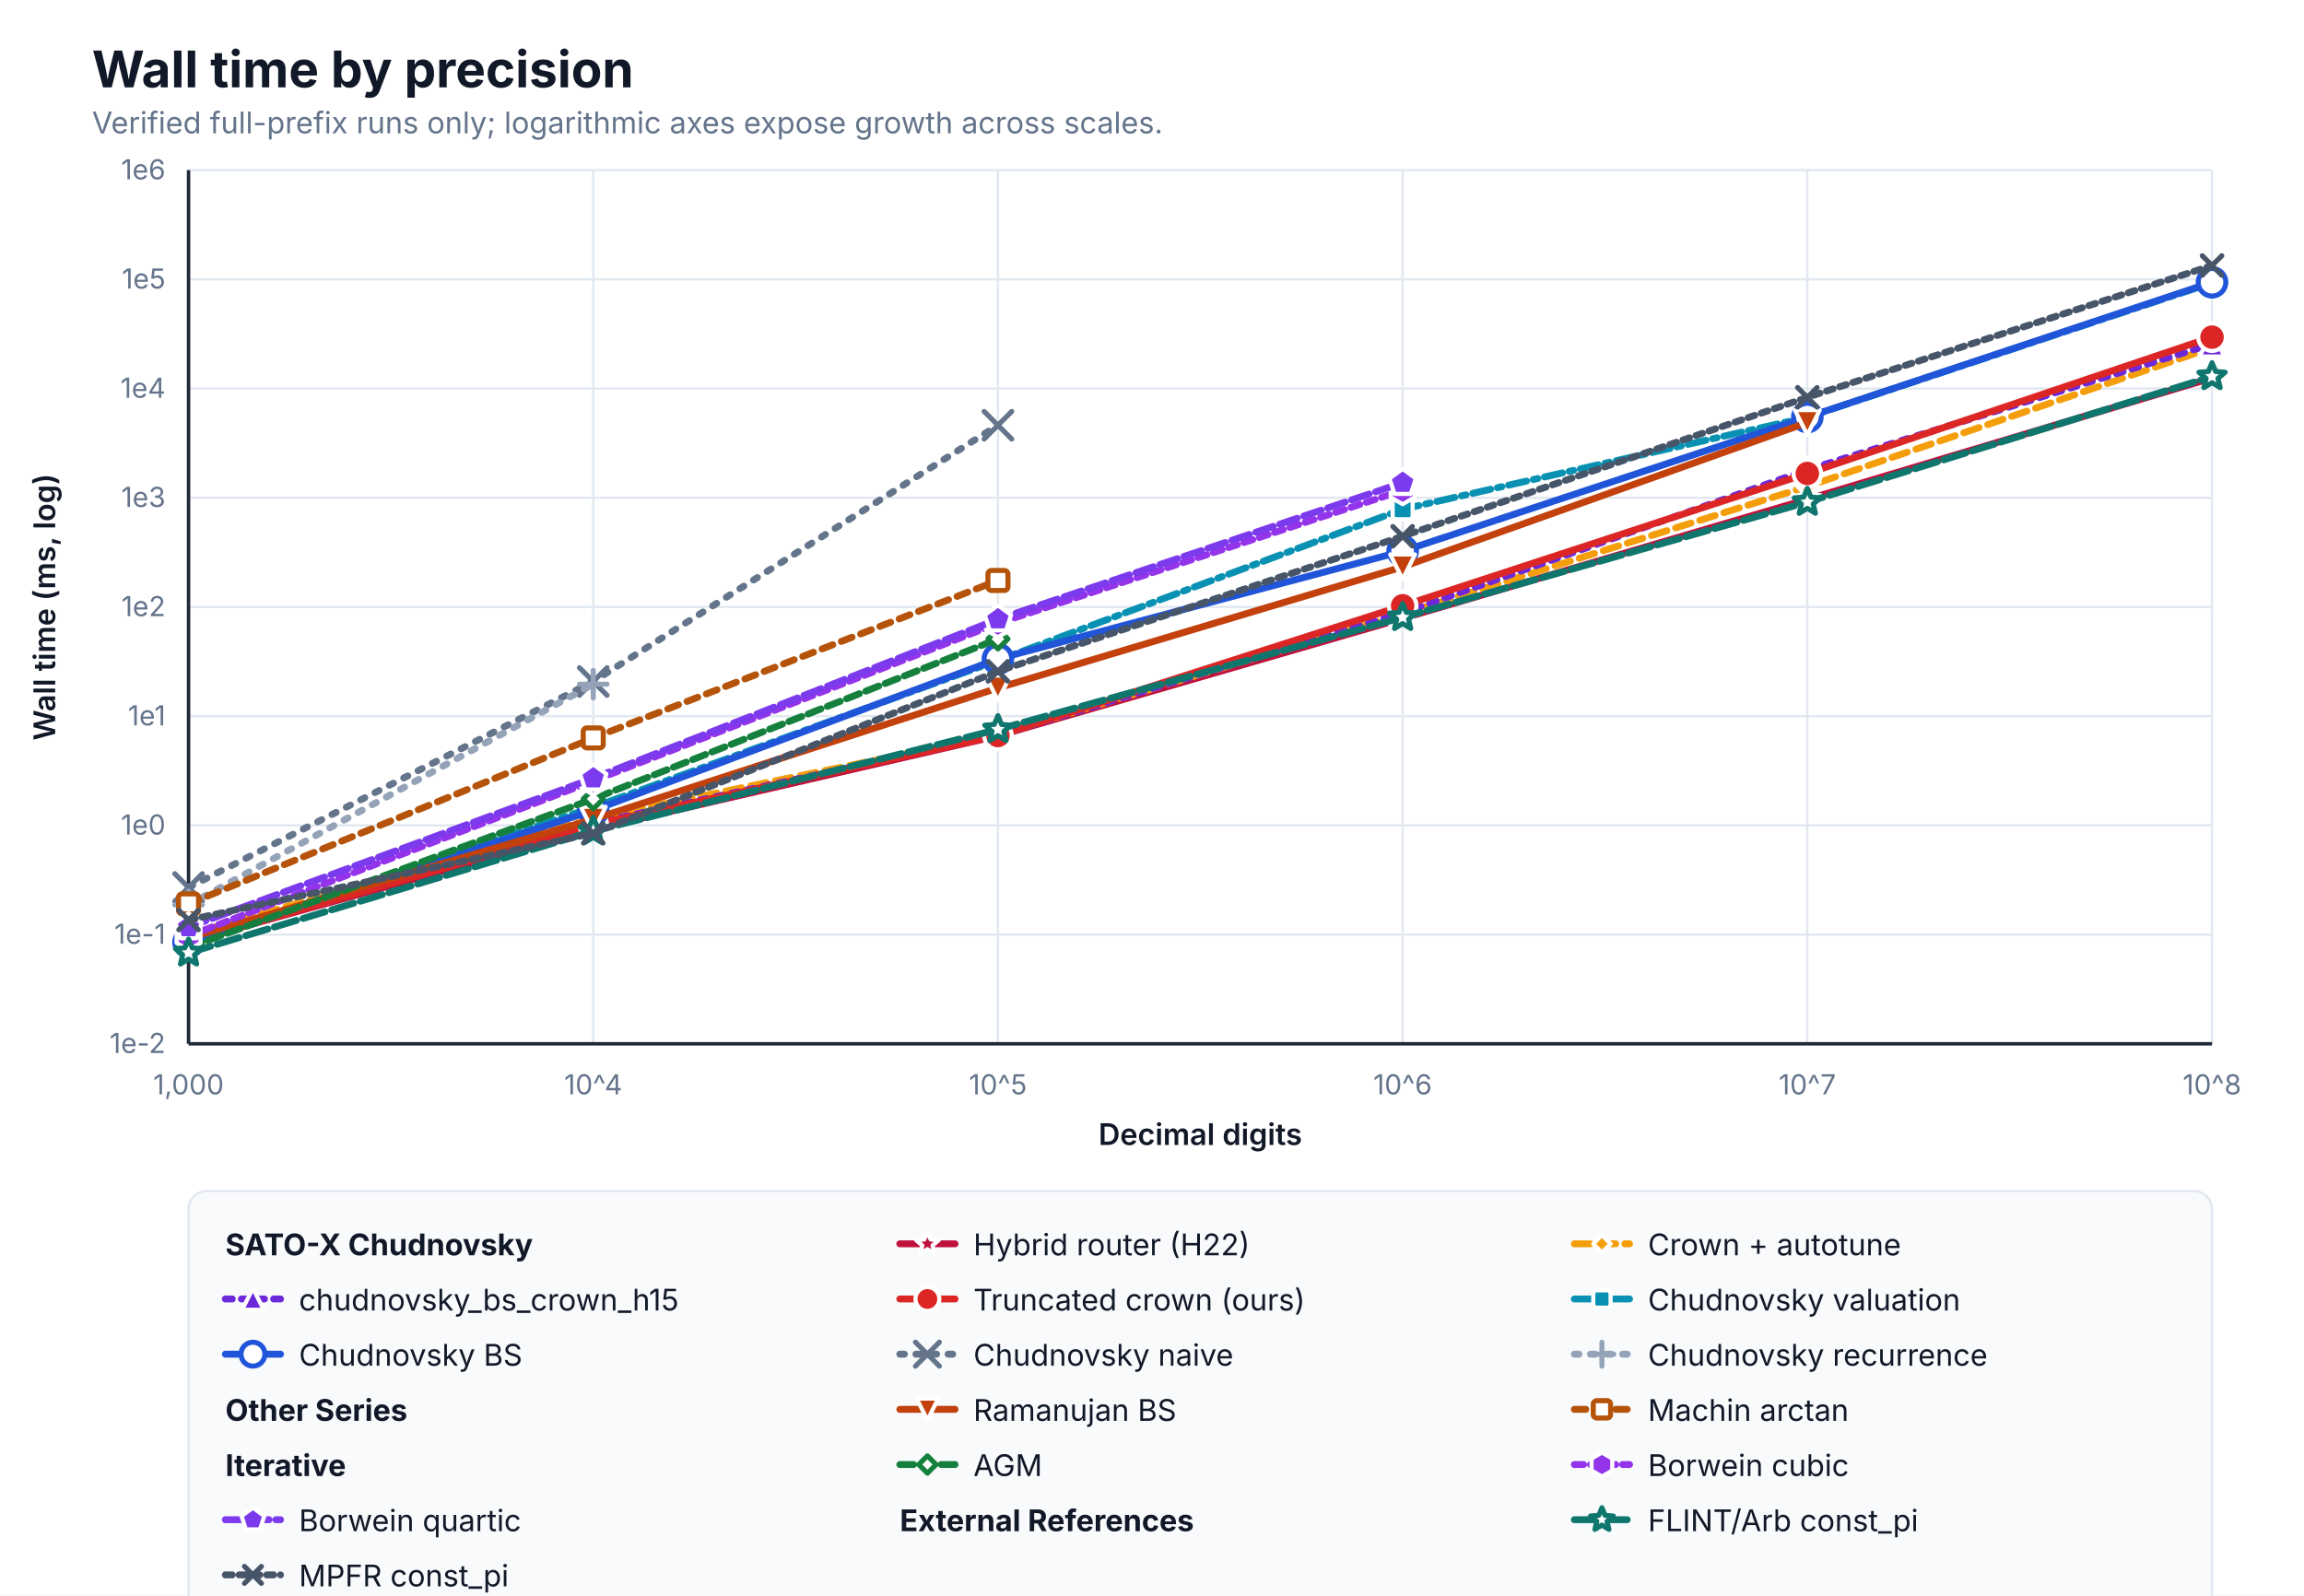
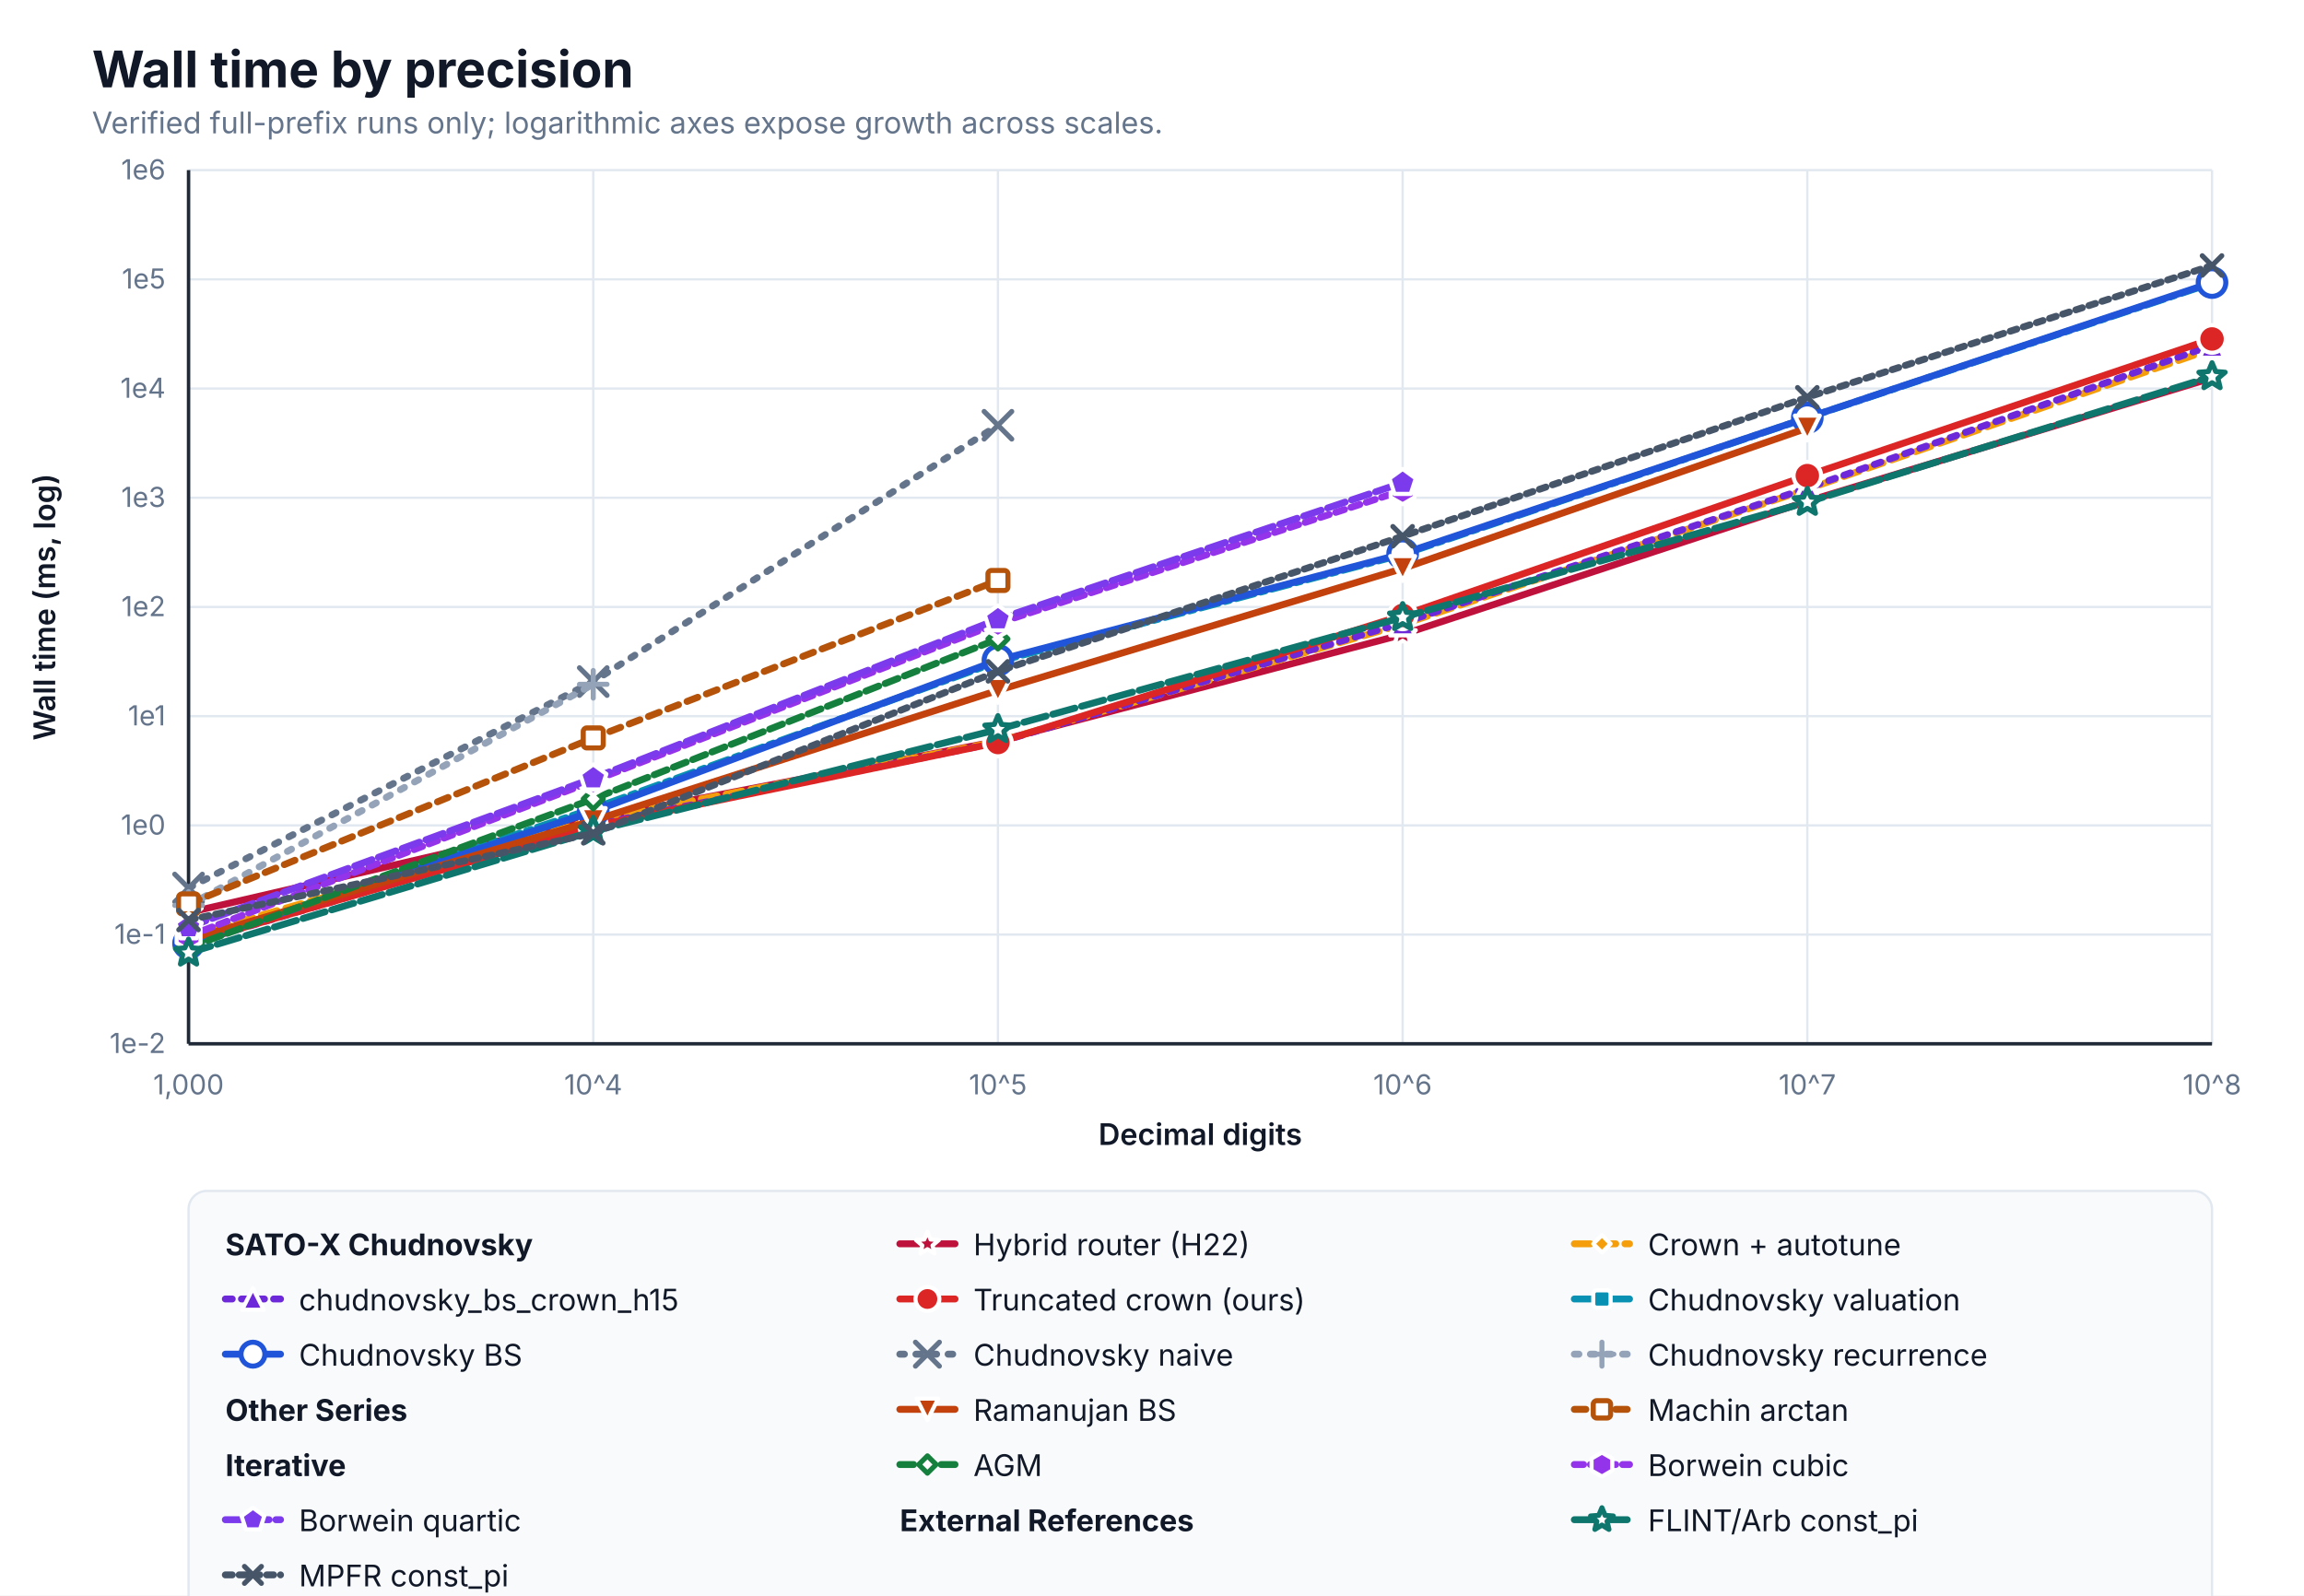
<svg xmlns="http://www.w3.org/2000/svg" viewBox="0 0 1002 694" role="img" aria-labelledby="title desc">
  <style>text{font-family:-apple-system,BlinkMacSystemFont,'Segoe UI',sans-serif}.title{font-size:22px;font-weight:700;fill:#111827}.subtitle{font-size:13px;fill:#64748b}.axis{stroke:#1f2937;stroke-width:1.5}.grid{stroke:#e2e8f0;stroke-width:1}.tick{font-size:12px;fill:#64748b}.label{font-size:13px;font-weight:600;fill:#111827}.legend{font-size:13px;fill:#111827}.legend-box{fill:#f8fafc;stroke:#e2e8f0;stroke-width:1}.refline{stroke:#94a3b8;stroke-width:1.5;stroke-dasharray:6 4}</style>
  <rect width="1002" height="694" fill="#fff" />
  <text class="title" x="40" y="38">Wall time by precision</text>
  <text class="subtitle" x="40" y="58">Verified full-prefix runs only; logarithmic axes expose growth across scales.</text>
  <line class="grid" x1="82" y1="74" x2="82" y2="454" />
  <text class="tick" x="82" y="476" text-anchor="middle">1,000</text>
  <line class="grid" x1="258" y1="74" x2="258" y2="454" />
  <text class="tick" x="258" y="476" text-anchor="middle">10^4</text>
  <line class="grid" x1="434" y1="74" x2="434" y2="454" />
  <text class="tick" x="434" y="476" text-anchor="middle">10^5</text>
  <line class="grid" x1="610" y1="74" x2="610" y2="454" />
  <text class="tick" x="610" y="476" text-anchor="middle">10^6</text>
  <line class="grid" x1="786" y1="74" x2="786" y2="454" />
  <text class="tick" x="786" y="476" text-anchor="middle">10^7</text>
  <line class="grid" x1="962" y1="74" x2="962" y2="454" />
  <text class="tick" x="962" y="476" text-anchor="middle">10^8</text>
  <line class="grid" x1="82" y1="454" x2="962" y2="454" />
  <text class="tick" x="72" y="458" text-anchor="end">1e-2</text>
  <line class="grid" x1="82" y1="406.5" x2="962" y2="406.5" />
  <text class="tick" x="72" y="410.5" text-anchor="end">1e-1</text>
  <line class="grid" x1="82" y1="359" x2="962" y2="359" />
  <text class="tick" x="72" y="363" text-anchor="end">1e0</text>
  <line class="grid" x1="82" y1="311.5" x2="962" y2="311.5" />
  <text class="tick" x="72" y="315.5" text-anchor="end">1e1</text>
  <line class="grid" x1="82" y1="264" x2="962" y2="264" />
  <text class="tick" x="72" y="268" text-anchor="end">1e2</text>
  <line class="grid" x1="82" y1="216.5" x2="962" y2="216.5" />
  <text class="tick" x="72" y="220.5" text-anchor="end">1e3</text>
  <line class="grid" x1="82" y1="169" x2="962" y2="169" />
  <text class="tick" x="72" y="173" text-anchor="end">1e4</text>
  <line class="grid" x1="82" y1="121.5" x2="962" y2="121.5" />
  <text class="tick" x="72" y="125.5" text-anchor="end">1e5</text>
  <line class="grid" x1="82" y1="74" x2="962" y2="74" />
  <text class="tick" x="72" y="78" text-anchor="end">1e6</text>
  <line class="axis" x1="82" y1="454" x2="962" y2="454" />
  <line class="axis" x1="82" y1="74" x2="82" y2="454" />
  <text class="label" x="522" y="498" text-anchor="middle">Decimal digits</text>
  <text class="label" transform="translate(24 264) rotate(-90)" text-anchor="middle">Wall time (ms, log)</text>
-   <path d="M82 409.61 L258 360.68 L434 320.05 L610 268.99 L786 217.18 L962 164.38" fill="none" stroke="#be123c" stroke-width="3" stroke-linejoin="round" stroke-linecap="round" />
-   <polygon points="82,403.61 83.59,407.43 87.71,407.76 84.57,410.45 85.53,414.47 82,412.31 78.47,414.47 79.43,410.45 76.29,407.76 80.41,407.43" fill="#be123c" stroke="#fff" stroke-width="1.8" stroke-linejoin="round" />
-   <polygon points="258,354.68 259.59,358.49 263.71,358.82 260.57,361.51 261.53,365.53 258,363.38 254.47,365.53 255.43,361.51 252.29,358.82 256.41,358.49" fill="#be123c" stroke="#fff" stroke-width="1.8" stroke-linejoin="round" />
-   <polygon points="434,314.05 435.59,317.87 439.71,318.2 436.57,320.88 437.53,324.9 434,322.75 430.47,324.9 431.43,320.88 428.29,318.2 432.41,317.87" fill="#be123c" stroke="#fff" stroke-width="1.8" stroke-linejoin="round" />
-   <polygon points="610,262.99 611.59,266.81 615.71,267.14 612.57,269.83 613.53,273.85 610,271.69 606.47,273.85 607.43,269.83 604.29,267.14 608.41,266.81" fill="#be123c" stroke="#fff" stroke-width="1.8" stroke-linejoin="round" />
-   <polygon points="786,211.18 787.59,215 791.71,215.33 788.57,218.02 789.53,222.04 786,219.88 782.47,222.04 783.43,218.02 780.29,215.33 784.41,215" fill="#be123c" stroke="#fff" stroke-width="1.8" stroke-linejoin="round" />
+   <path d="M82 396.93 L258 356.22 L434 322.35 L610 275.98 L786 218.01 L962 164.38" fill="none" stroke="#be123c" stroke-width="3" stroke-linejoin="round" stroke-linecap="round" />
+   <polygon points="82,390.93 83.59,394.75 87.71,395.08 84.57,397.77 85.53,401.79 82,399.63 78.47,401.79 79.43,397.77 76.29,395.08 80.41,394.75" fill="#be123c" stroke="#fff" stroke-width="1.8" stroke-linejoin="round" />
+   <polygon points="258,350.22 259.59,354.04 263.71,354.37 260.57,357.06 261.53,361.08 258,358.92 254.47,361.08 255.43,357.06 252.29,354.37 256.41,354.04" fill="#be123c" stroke="#fff" stroke-width="1.8" stroke-linejoin="round" />
+   <polygon points="434,316.35 435.59,320.17 439.71,320.5 436.57,323.19 437.53,327.21 434,325.05 430.47,327.21 431.43,323.19 428.29,320.5 432.41,320.17" fill="#be123c" stroke="#fff" stroke-width="1.8" stroke-linejoin="round" />
+   <polygon points="610,269.98 611.59,273.8 615.71,274.13 612.57,276.82 613.53,280.84 610,278.68 606.47,280.84 607.43,276.82 604.29,274.13 608.41,273.8" fill="#be123c" stroke="#fff" stroke-width="1.8" stroke-linejoin="round" />
+   <polygon points="786,212.01 787.59,215.82 791.71,216.15 788.57,218.84 789.53,222.86 786,220.71 782.47,222.86 783.43,218.84 780.29,216.15 784.41,215.82" fill="#be123c" stroke="#fff" stroke-width="1.8" stroke-linejoin="round" />
  <polygon points="962,158.38 963.59,162.2 967.71,162.53 964.57,165.22 965.53,169.24 962,167.08 958.47,169.24 959.43,165.22 956.29,162.53 960.41,162.2" fill="#be123c" stroke="#fff" stroke-width="1.8" stroke-linejoin="round" />
-   <path d="M82 406.5 L258 355.96 L434 319.63 L610 267.01 L786 211.59 L962 151.2" fill="none" stroke="#f59e0b" stroke-width="3" stroke-linejoin="round" stroke-linecap="round" stroke-dasharray="7 4" />
-   <polygon points="82,402.15 86.35,406.5 82,410.85 77.65,406.5" fill="#f59e0b" stroke="#fff" stroke-width="1.8" stroke-linejoin="round" />
-   <polygon points="258,351.61 262.35,355.96 258,360.31 253.65,355.96" fill="#f59e0b" stroke="#fff" stroke-width="1.8" stroke-linejoin="round" />
-   <polygon points="434,315.28 438.35,319.63 434,323.98 429.65,319.63" fill="#f59e0b" stroke="#fff" stroke-width="1.8" stroke-linejoin="round" />
-   <polygon points="610,262.66 614.35,267.01 610,271.36 605.65,267.01" fill="#f59e0b" stroke="#fff" stroke-width="1.8" stroke-linejoin="round" />
-   <polygon points="786,207.24 790.35,211.59 786,215.94 781.65,211.59" fill="#f59e0b" stroke="#fff" stroke-width="1.8" stroke-linejoin="round" />
-   <polygon points="962,146.85 966.35,151.2 962,155.55 957.65,151.2" fill="#f59e0b" stroke="#fff" stroke-width="1.8" stroke-linejoin="round" />
-   <path d="M82 410.1 L258 358.09 L434 319.82 L610 266.59 L786 204.32 L962 149.65" fill="none" stroke="#6d28d9" stroke-width="3" stroke-linejoin="round" stroke-linecap="round" stroke-dasharray="3 4" />
-   <polygon points="82,404.7 87.4,415.5 76.6,415.5" fill="#6d28d9" stroke="#fff" stroke-width="1.8" stroke-linejoin="round" />
-   <polygon points="258,352.69 263.4,363.49 252.6,363.49" fill="#6d28d9" stroke="#fff" stroke-width="1.8" stroke-linejoin="round" />
-   <polygon points="434,314.42 439.4,325.22 428.6,325.22" fill="#6d28d9" stroke="#fff" stroke-width="1.8" stroke-linejoin="round" />
-   <polygon points="610,261.19 615.4,271.99 604.6,271.99" fill="#6d28d9" stroke="#fff" stroke-width="1.8" stroke-linejoin="round" />
-   <polygon points="786,198.92 791.4,209.72 780.6,209.72" fill="#6d28d9" stroke="#fff" stroke-width="1.8" stroke-linejoin="round" />
-   <polygon points="962,144.25 967.4,155.05 956.6,155.05" fill="#6d28d9" stroke="#fff" stroke-width="1.8" stroke-linejoin="round" />
-   <path d="M82 409.85 L258 358.67 L434 319.93 L610 263.48 L786 205.93 L962 146.63" fill="none" stroke="#dc2626" stroke-width="3" stroke-linejoin="round" stroke-linecap="round" />
-   <circle cx="82" cy="409.85" r="6" fill="#dc2626" stroke="#fff" stroke-width="1.8" />
-   <circle cx="258" cy="358.67" r="6" fill="#dc2626" stroke="#fff" stroke-width="1.8" />
-   <circle cx="434" cy="319.93" r="6" fill="#dc2626" stroke="#fff" stroke-width="1.8" />
-   <circle cx="610" cy="263.48" r="6" fill="#dc2626" stroke="#fff" stroke-width="1.8" />
-   <circle cx="786" cy="205.93" r="6" fill="#dc2626" stroke="#fff" stroke-width="1.8" />
-   <circle cx="962" cy="146.63" r="6" fill="#dc2626" stroke="#fff" stroke-width="1.8" />
-   <path d="M82 410.1 L258 351.12 L434 287.22 L610 221.5 L786 181.47 L962 123.03" fill="none" stroke="#0891b2" stroke-width="3" stroke-linejoin="round" stroke-linecap="round" stroke-dasharray="8 3 2 3" />
-   <rect x="77.65" y="405.75" width="8.7" height="8.7" rx="1.5" fill="#0891b2" stroke="#fff" stroke-width="1.8" />
-   <rect x="253.65" y="346.77" width="8.7" height="8.7" rx="1.5" fill="#0891b2" stroke="#fff" stroke-width="1.8" />
-   <rect x="429.65" y="282.87" width="8.7" height="8.7" rx="1.5" fill="#0891b2" stroke="#fff" stroke-width="1.8" />
-   <rect x="605.65" y="217.15" width="8.7" height="8.7" rx="1.5" fill="#0891b2" stroke="#fff" stroke-width="1.8" />
-   <rect x="781.65" y="177.12" width="8.7" height="8.7" rx="1.5" fill="#0891b2" stroke="#fff" stroke-width="1.8" />
-   <rect x="957.65" y="118.68" width="8.7" height="8.7" rx="1.5" fill="#0891b2" stroke="#fff" stroke-width="1.8" />
-   <path d="M82 409.85 L258 352.48 L434 286.58 L610 239.73 L786 181.42 L962 122.77" fill="none" stroke="#2155d9" stroke-width="3" stroke-linejoin="round" stroke-linecap="round" />
-   <circle cx="82" cy="409.85" r="6" fill="#fff" stroke="#2155d9" stroke-width="2.2" />
-   <circle cx="258" cy="352.48" r="6" fill="#fff" stroke="#2155d9" stroke-width="2.2" />
-   <circle cx="434" cy="286.58" r="6" fill="#fff" stroke="#2155d9" stroke-width="2.2" />
-   <circle cx="610" cy="239.73" r="6" fill="#fff" stroke="#2155d9" stroke-width="2.2" />
-   <circle cx="786" cy="181.42" r="6" fill="#fff" stroke="#2155d9" stroke-width="2.2" />
-   <circle cx="962" cy="122.77" r="6" fill="#fff" stroke="#2155d9" stroke-width="2.2" />
-   <path d="M82 386.01 L258 296.42 L434 184.96" fill="none" stroke="#64748b" stroke-width="3" stroke-linejoin="round" stroke-linecap="round" stroke-dasharray="2 5" />
-   <path d="M76 380.01 L88 392.01 M88 380.01 L76 392.01" stroke="#64748b" stroke-width="2.2" stroke-linecap="round" />
-   <path d="M252 290.42 L264 302.42 M264 290.42 L252 302.42" stroke="#64748b" stroke-width="2.2" stroke-linecap="round" />
-   <path d="M428 178.96 L440 190.96 M440 178.96 L428 190.96" stroke="#64748b" stroke-width="2.2" stroke-linecap="round" />
-   <path d="M82 393.59 L258 297.6" fill="none" stroke="#94a3b8" stroke-width="3" stroke-linejoin="round" stroke-linecap="round" stroke-dasharray="2 5" />
-   <path d="M76 393.59 L88 393.59 M82 387.59 L82 399.59" stroke="#94a3b8" stroke-width="2.2" stroke-linecap="round" />
-   <path d="M252 297.6 L264 297.6 M258 291.6 L258 303.6" stroke="#94a3b8" stroke-width="2.2" stroke-linecap="round" />
-   <path d="M82 408 L258 356.32 L434 299.25 L610 246.56 L786 183.77" fill="none" stroke="#c2410c" stroke-width="3" stroke-linejoin="round" stroke-linecap="round" />
-   <polygon points="76.6,402.6 87.4,402.6 82,413.4" fill="#c2410c" stroke="#fff" stroke-width="1.8" stroke-linejoin="round" />
-   <polygon points="252.6,350.92 263.4,350.92 258,361.72" fill="#c2410c" stroke="#fff" stroke-width="1.8" stroke-linejoin="round" />
-   <polygon points="428.6,293.85 439.4,293.85 434,304.65" fill="#c2410c" stroke="#fff" stroke-width="1.8" stroke-linejoin="round" />
-   <polygon points="604.6,241.16 615.4,241.16 610,251.96" fill="#c2410c" stroke="#fff" stroke-width="1.8" stroke-linejoin="round" />
-   <polygon points="780.6,178.37 791.4,178.37 786,189.17" fill="#c2410c" stroke="#fff" stroke-width="1.8" stroke-linejoin="round" />
+   <path d="M82 407.13 L258 356.59 L434 322.59 L610 271.6 L786 212.76 L962 151.75" fill="none" stroke="#f59e0b" stroke-width="3" stroke-linejoin="round" stroke-linecap="round" stroke-dasharray="7 4" />
+   <polygon points="82,402.78 86.35,407.13 82,411.48 77.65,407.13" fill="#f59e0b" stroke="#fff" stroke-width="1.8" stroke-linejoin="round" />
+   <polygon points="258,352.24 262.35,356.59 258,360.94 253.65,356.59" fill="#f59e0b" stroke="#fff" stroke-width="1.8" stroke-linejoin="round" />
+   <polygon points="434,318.24 438.35,322.59 434,326.94 429.65,322.59" fill="#f59e0b" stroke="#fff" stroke-width="1.8" stroke-linejoin="round" />
+   <polygon points="610,267.25 614.35,271.6 610,275.95 605.65,271.6" fill="#f59e0b" stroke="#fff" stroke-width="1.8" stroke-linejoin="round" />
+   <polygon points="786,208.41 790.35,212.76 786,217.11 781.65,212.76" fill="#f59e0b" stroke="#fff" stroke-width="1.8" stroke-linejoin="round" />
+   <polygon points="962,147.4 966.35,151.75 962,156.1 957.65,151.75" fill="#f59e0b" stroke="#fff" stroke-width="1.8" stroke-linejoin="round" />
+   <path d="M82 410.59 L258 358.82 L434 322.95 L610 270.96 L786 212.31 L962 150.18" fill="none" stroke="#6d28d9" stroke-width="3" stroke-linejoin="round" stroke-linecap="round" stroke-dasharray="3 4" />
+   <polygon points="82,405.19 87.4,415.99 76.6,415.99" fill="#6d28d9" stroke="#fff" stroke-width="1.8" stroke-linejoin="round" />
+   <polygon points="258,353.42 263.4,364.22 252.6,364.22" fill="#6d28d9" stroke="#fff" stroke-width="1.8" stroke-linejoin="round" />
+   <polygon points="434,317.55 439.4,328.35 428.6,328.35" fill="#6d28d9" stroke="#fff" stroke-width="1.8" stroke-linejoin="round" />
+   <polygon points="610,265.56 615.4,276.36 604.6,276.36" fill="#6d28d9" stroke="#fff" stroke-width="1.8" stroke-linejoin="round" />
+   <polygon points="786,206.91 791.4,217.71 780.6,217.71" fill="#6d28d9" stroke="#fff" stroke-width="1.8" stroke-linejoin="round" />
+   <polygon points="962,144.78 967.4,155.58 956.6,155.58" fill="#6d28d9" stroke="#fff" stroke-width="1.8" stroke-linejoin="round" />
+   <path d="M82 410.34 L258 359.37 L434 322.97 L610 267.67 L786 206.87 L962 147.43" fill="none" stroke="#dc2626" stroke-width="3" stroke-linejoin="round" stroke-linecap="round" />
+   <circle cx="82" cy="410.34" r="6" fill="#dc2626" stroke="#fff" stroke-width="1.8" />
+   <circle cx="258" cy="359.37" r="6" fill="#dc2626" stroke="#fff" stroke-width="1.8" />
+   <circle cx="434" cy="322.97" r="6" fill="#dc2626" stroke="#fff" stroke-width="1.8" />
+   <circle cx="610" cy="267.67" r="6" fill="#dc2626" stroke="#fff" stroke-width="1.8" />
+   <circle cx="786" cy="206.87" r="6" fill="#dc2626" stroke="#fff" stroke-width="1.8" />
+   <circle cx="962" cy="147.43" r="6" fill="#dc2626" stroke="#fff" stroke-width="1.8" />
+   <path d="M82 410.59 L258 351.66 L434 287.79 L610 241.19 L786 181.73 L962 123.16" fill="none" stroke="#0891b2" stroke-width="3" stroke-linejoin="round" stroke-linecap="round" stroke-dasharray="8 3 2 3" />
+   <rect x="77.65" y="406.24" width="8.7" height="8.7" rx="1.5" fill="#0891b2" stroke="#fff" stroke-width="1.8" />
+   <rect x="253.65" y="347.31" width="8.7" height="8.7" rx="1.5" fill="#0891b2" stroke="#fff" stroke-width="1.8" />
+   <rect x="429.65" y="283.44" width="8.7" height="8.7" rx="1.5" fill="#0891b2" stroke="#fff" stroke-width="1.8" />
+   <rect x="605.65" y="236.84" width="8.7" height="8.7" rx="1.5" fill="#0891b2" stroke="#fff" stroke-width="1.8" />
+   <rect x="781.65" y="177.38" width="8.7" height="8.7" rx="1.5" fill="#0891b2" stroke="#fff" stroke-width="1.8" />
+   <rect x="957.65" y="118.81" width="8.7" height="8.7" rx="1.5" fill="#0891b2" stroke="#fff" stroke-width="1.8" />
+   <path d="M82 410.34 L258 352.96 L434 287.14 L610 240.83 L786 181.68 L962 122.9" fill="none" stroke="#2155d9" stroke-width="3" stroke-linejoin="round" stroke-linecap="round" />
+   <circle cx="82" cy="410.34" r="6" fill="#fff" stroke="#2155d9" stroke-width="2.2" />
+   <circle cx="258" cy="352.96" r="6" fill="#fff" stroke="#2155d9" stroke-width="2.2" />
+   <circle cx="434" cy="287.14" r="6" fill="#fff" stroke="#2155d9" stroke-width="2.2" />
+   <circle cx="610" cy="240.83" r="6" fill="#fff" stroke="#2155d9" stroke-width="2.2" />
+   <circle cx="786" cy="181.68" r="6" fill="#fff" stroke="#2155d9" stroke-width="2.2" />
+   <circle cx="962" cy="122.9" r="6" fill="#fff" stroke="#2155d9" stroke-width="2.2" />
+   <path d="M82 386.24 L258 296.45 L434 184.97" fill="none" stroke="#64748b" stroke-width="3" stroke-linejoin="round" stroke-linecap="round" stroke-dasharray="2 5" />
+   <path d="M76 380.24 L88 392.24 M88 380.24 L76 392.24" stroke="#64748b" stroke-width="2.2" stroke-linecap="round" />
+   <path d="M252 290.45 L264 302.45 M264 290.45 L252 302.45" stroke="#64748b" stroke-width="2.2" stroke-linecap="round" />
+   <path d="M428 178.97 L440 190.97 M440 178.97 L428 190.97" stroke="#64748b" stroke-width="2.2" stroke-linecap="round" />
+   <path d="M82 393.81 L258 297.64" fill="none" stroke="#94a3b8" stroke-width="3" stroke-linejoin="round" stroke-linecap="round" stroke-dasharray="2 5" />
+   <path d="M76 393.81 L88 393.81 M82 387.81 L82 399.81" stroke="#94a3b8" stroke-width="2.2" stroke-linecap="round" />
+   <path d="M252 297.64 L264 297.64 M258 291.64 L258 303.64" stroke="#94a3b8" stroke-width="2.2" stroke-linecap="round" />
+   <path d="M82 408.67 L258 356.9 L434 300.27 L610 247.28 L786 186.18" fill="none" stroke="#c2410c" stroke-width="3" stroke-linejoin="round" stroke-linecap="round" />
+   <polygon points="76.6,403.27 87.4,403.27 82,414.07" fill="#c2410c" stroke="#fff" stroke-width="1.8" stroke-linejoin="round" />
+   <polygon points="252.6,351.5 263.4,351.5 258,362.3" fill="#c2410c" stroke="#fff" stroke-width="1.8" stroke-linejoin="round" />
+   <polygon points="428.6,294.87 439.4,294.87 434,305.67" fill="#c2410c" stroke="#fff" stroke-width="1.8" stroke-linejoin="round" />
+   <polygon points="604.6,241.88 615.4,241.88 610,252.68" fill="#c2410c" stroke="#fff" stroke-width="1.8" stroke-linejoin="round" />
+   <polygon points="780.6,180.78 791.4,180.78 786,191.58" fill="#c2410c" stroke="#fff" stroke-width="1.8" stroke-linejoin="round" />
  <path d="M82 393.15 L258 320.97 L434 252.48" fill="none" stroke="#b45309" stroke-width="3" stroke-linejoin="round" stroke-linecap="round" stroke-dasharray="5 4" />
  <rect x="77.65" y="388.8" width="8.7" height="8.7" rx="1.5" fill="#fff" stroke="#b45309" stroke-width="2.2" />
  <rect x="253.65" y="316.62" width="8.7" height="8.7" rx="1.5" fill="#fff" stroke="#b45309" stroke-width="2.2" />
  <rect x="429.65" y="248.13" width="8.7" height="8.7" rx="1.5" fill="#fff" stroke="#b45309" stroke-width="2.2" />
  <path d="M82 412.16 L258 347.49 L434 277.91" fill="none" stroke="#15803d" stroke-width="3" stroke-linejoin="round" stroke-linecap="round" stroke-dasharray="6 3" />
  <polygon points="82,407.81 86.35,412.16 82,416.51 77.65,412.16" fill="#fff" stroke="#15803d" stroke-width="2.2" stroke-linejoin="round" />
  <polygon points="258,343.14 262.35,347.49 258,351.84 253.65,347.49" fill="#fff" stroke="#15803d" stroke-width="2.2" stroke-linejoin="round" />
  <polygon points="434,273.56 438.35,277.91 434,282.26 429.65,277.91" fill="#fff" stroke="#15803d" stroke-width="2.2" stroke-linejoin="round" />
  <path d="M82 407.13 L258 339.67 L434 271.12 L610 213.31" fill="none" stroke="#9333ea" stroke-width="3" stroke-linejoin="round" stroke-linecap="round" stroke-dasharray="4 3" />
  <polygon points="87.2,410.13 82,413.13 76.8,410.13 76.8,404.13 82,401.13 87.2,404.13" fill="#9333ea" stroke="#fff" stroke-width="1.8" stroke-linejoin="round" />
  <polygon points="263.2,342.67 258,345.67 252.8,342.67 252.8,336.67 258,333.67 263.2,336.67" fill="#9333ea" stroke="#fff" stroke-width="1.8" stroke-linejoin="round" />
  <polygon points="439.2,274.12 434,277.12 428.8,274.12 428.8,268.12 434,265.12 439.2,268.12" fill="#9333ea" stroke="#fff" stroke-width="1.8" stroke-linejoin="round" />
  <polygon points="615.2,216.31 610,219.31 604.8,216.31 604.8,210.31 610,207.31 615.2,210.31" fill="#9333ea" stroke="#fff" stroke-width="1.8" stroke-linejoin="round" />
  <path d="M82 403.26 L258 338.5 L434 269.33 L610 209.97" fill="none" stroke="#7c3aed" stroke-width="3" stroke-linejoin="round" stroke-linecap="round" stroke-dasharray="8 3" />
  <polygon points="82,397.26 87.71,401.41 85.53,408.12 78.47,408.12 76.29,401.41" fill="#7c3aed" stroke="#fff" stroke-width="1.8" stroke-linejoin="round" />
  <polygon points="258,332.5 263.71,336.65 261.53,343.36 254.47,343.36 252.29,336.65" fill="#7c3aed" stroke="#fff" stroke-width="1.8" stroke-linejoin="round" />
  <polygon points="434,263.33 439.71,267.48 437.53,274.19 430.47,274.19 428.29,267.48" fill="#7c3aed" stroke="#fff" stroke-width="1.8" stroke-linejoin="round" />
  <polygon points="610,203.97 615.71,208.12 613.53,214.83 606.47,214.83 604.29,208.12" fill="#7c3aed" stroke="#fff" stroke-width="1.8" stroke-linejoin="round" />
  <path d="M82 414.46 L258 361.52 L434 317.27 L610 268.53 L786 218.41 L962 163.77" fill="none" stroke="#0f766e" stroke-width="3" stroke-linejoin="round" stroke-linecap="round" stroke-dasharray="10 3" />
  <polygon points="82,408.46 83.59,412.27 87.71,412.6 84.57,415.29 85.53,419.31 82,417.16 78.47,419.31 79.43,415.29 76.29,412.6 80.41,412.27" fill="#fff" stroke="#0f766e" stroke-width="2.2" stroke-linejoin="round" />
  <polygon points="258,355.52 259.59,359.34 263.71,359.67 260.57,362.35 261.53,366.37 258,364.22 254.47,366.37 255.43,362.35 252.29,359.67 256.41,359.34" fill="#fff" stroke="#0f766e" stroke-width="2.2" stroke-linejoin="round" />
  <polygon points="434,311.27 435.59,315.09 439.71,315.42 436.57,318.1 437.53,322.12 434,319.97 430.47,322.12 431.43,318.1 428.29,315.42 432.41,315.09" fill="#fff" stroke="#0f766e" stroke-width="2.2" stroke-linejoin="round" />
  <polygon points="610,262.53 611.59,266.34 615.71,266.67 612.57,269.36 613.53,273.38 610,271.23 606.47,273.38 607.43,269.36 604.29,266.67 608.41,266.34" fill="#fff" stroke="#0f766e" stroke-width="2.2" stroke-linejoin="round" />
  <polygon points="786,212.41 787.59,216.22 791.71,216.55 788.57,219.24 789.53,223.26 786,221.11 782.47,223.26 783.43,219.24 780.29,216.55 784.41,216.22" fill="#fff" stroke="#0f766e" stroke-width="2.2" stroke-linejoin="round" />
  <polygon points="962,157.77 963.59,161.58 967.71,161.91 964.57,164.6 965.53,168.62 962,166.47 958.47,168.62 959.43,164.6 956.29,161.91 960.41,161.58" fill="#fff" stroke="#0f766e" stroke-width="2.2" stroke-linejoin="round" />
  <path d="M82 400.16 L258 362.45 L434 292 L610 233.25 L786 172.81 L962 115.48" fill="none" stroke="#475569" stroke-width="3" stroke-linejoin="round" stroke-linecap="round" stroke-dasharray="3 3" />
  <path d="M76 400.16 L88 400.16 M82 394.16 L82 406.16" transform="rotate(45 82 400.16)" stroke="#475569" stroke-width="2.2" stroke-linecap="round" />
  <path d="M252 362.45 L264 362.45 M258 356.45 L258 368.45" transform="rotate(45 258 362.45)" stroke="#475569" stroke-width="2.2" stroke-linecap="round" />
  <path d="M428 292 L440 292 M434 286 L434 298" transform="rotate(45 434 292)" stroke="#475569" stroke-width="2.2" stroke-linecap="round" />
  <path d="M604 233.25 L616 233.25 M610 227.25 L610 239.25" transform="rotate(45 610 233.25)" stroke="#475569" stroke-width="2.2" stroke-linecap="round" />
  <path d="M780 172.81 L792 172.81 M786 166.81 L786 178.81" transform="rotate(45 786 172.81)" stroke="#475569" stroke-width="2.2" stroke-linecap="round" />
  <path d="M956 115.48 L968 115.48 M962 109.48 L962 121.48" transform="rotate(45 962 115.48)" stroke="#475569" stroke-width="2.2" stroke-linecap="round" />
  <rect class="legend-box" x="82" y="518" width="880" height="208" rx="8" />
  <text class="legend" x="98" y="546" font-weight="700" fill="#64748b">SATO-X Chudnovsky</text>
  <line x1="391.33" y1="541" x2="415.33" y2="541" stroke="#be123c" stroke-width="3" stroke-linecap="round" />
  <polygon points="403.33,535.8 404.71,539.11 408.28,539.39 405.56,541.72 406.39,545.21 403.33,543.34 400.28,545.21 401.11,541.72 398.39,539.39 401.96,539.11" fill="#be123c" stroke="#fff" stroke-width="1.8" stroke-linejoin="round" />
  <text class="legend" x="423.33" y="546">Hybrid router (H22)</text>
  <line x1="684.67" y1="541" x2="708.67" y2="541" stroke="#f59e0b" stroke-width="3" stroke-linecap="round" stroke-dasharray="7 4" />
  <polygon points="696.67,537.23 700.44,541 696.67,544.77 692.9,541" fill="#f59e0b" stroke="#fff" stroke-width="1.8" stroke-linejoin="round" />
  <text class="legend" x="716.67" y="546">Crown + autotune</text>
  <line x1="98" y1="565" x2="122" y2="565" stroke="#6d28d9" stroke-width="3" stroke-linecap="round" stroke-dasharray="3 4" />
  <polygon points="110,560.32 114.68,569.68 105.32,569.68" fill="#6d28d9" stroke="#fff" stroke-width="1.8" stroke-linejoin="round" />
  <text class="legend" x="130" y="570">chudnovsky_bs_crown_h15</text>
  <line x1="391.33" y1="565" x2="415.33" y2="565" stroke="#dc2626" stroke-width="3" stroke-linecap="round" />
  <circle cx="403.33" cy="565" r="5.2" fill="#dc2626" stroke="#fff" stroke-width="1.8" />
  <text class="legend" x="423.33" y="570">Truncated crown (ours)</text>
  <line x1="684.67" y1="565" x2="708.67" y2="565" stroke="#0891b2" stroke-width="3" stroke-linecap="round" stroke-dasharray="8 3 2 3" />
  <rect x="692.9" y="561.23" width="7.54" height="7.54" rx="1.5" fill="#0891b2" stroke="#fff" stroke-width="1.8" />
  <text class="legend" x="716.67" y="570">Chudnovsky valuation</text>
  <line x1="98" y1="589" x2="122" y2="589" stroke="#2155d9" stroke-width="3" stroke-linecap="round" />
  <circle cx="110" cy="589" r="5.2" fill="#fff" stroke="#2155d9" stroke-width="2.2" />
  <text class="legend" x="130" y="594">Chudnovsky BS</text>
  <line x1="391.33" y1="589" x2="415.33" y2="589" stroke="#64748b" stroke-width="3" stroke-linecap="round" stroke-dasharray="2 5" />
  <path d="M398.13 583.8 L408.53 594.2 M408.53 583.8 L398.13 594.2" stroke="#64748b" stroke-width="2.2" stroke-linecap="round" />
  <text class="legend" x="423.33" y="594">Chudnovsky naive</text>
  <line x1="684.67" y1="589" x2="708.67" y2="589" stroke="#94a3b8" stroke-width="3" stroke-linecap="round" stroke-dasharray="2 5" />
  <path d="M691.47 589 L701.87 589 M696.67 583.8 L696.67 594.2" stroke="#94a3b8" stroke-width="2.2" stroke-linecap="round" />
  <text class="legend" x="716.67" y="594">Chudnovsky recurrence</text>
  <text class="legend" x="98" y="618" font-weight="700" fill="#64748b">Other Series</text>
  <line x1="391.33" y1="613" x2="415.33" y2="613" stroke="#c2410c" stroke-width="3" stroke-linecap="round" />
  <polygon points="398.65,608.32 408.01,608.32 403.33,617.68" fill="#c2410c" stroke="#fff" stroke-width="1.8" stroke-linejoin="round" />
  <text class="legend" x="423.33" y="618">Ramanujan BS</text>
  <line x1="684.67" y1="613" x2="708.67" y2="613" stroke="#b45309" stroke-width="3" stroke-linecap="round" stroke-dasharray="5 4" />
  <rect x="692.9" y="609.23" width="7.54" height="7.54" rx="1.5" fill="#fff" stroke="#b45309" stroke-width="2.2" />
  <text class="legend" x="716.67" y="618">Machin arctan</text>
  <text class="legend" x="98" y="642" font-weight="700" fill="#64748b">Iterative</text>
  <line x1="391.33" y1="637" x2="415.33" y2="637" stroke="#15803d" stroke-width="3" stroke-linecap="round" stroke-dasharray="6 3" />
  <polygon points="403.33,633.23 407.1,637 403.33,640.77 399.56,637" fill="#fff" stroke="#15803d" stroke-width="2.2" stroke-linejoin="round" />
  <text class="legend" x="423.33" y="642">AGM</text>
  <line x1="684.67" y1="637" x2="708.67" y2="637" stroke="#9333ea" stroke-width="3" stroke-linecap="round" stroke-dasharray="4 3" />
  <polygon points="701.17,639.6 696.67,642.2 692.16,639.6 692.16,634.4 696.67,631.8 701.17,634.4" fill="#9333ea" stroke="#fff" stroke-width="1.8" stroke-linejoin="round" />
  <text class="legend" x="716.67" y="642">Borwein cubic</text>
  <line x1="98" y1="661" x2="122" y2="661" stroke="#7c3aed" stroke-width="3" stroke-linecap="round" stroke-dasharray="8 3" />
  <polygon points="110,655.8 114.95,659.39 113.06,665.21 106.94,665.21 105.05,659.39" fill="#7c3aed" stroke="#fff" stroke-width="1.8" stroke-linejoin="round" />
  <text class="legend" x="130" y="666">Borwein quartic</text>
  <text class="legend" x="391.33" y="666" font-weight="700" fill="#64748b">External References</text>
  <line x1="684.67" y1="661" x2="708.67" y2="661" stroke="#0f766e" stroke-width="3" stroke-linecap="round" stroke-dasharray="10 3" />
  <polygon points="696.67,655.8 698.04,659.11 701.61,659.39 698.89,661.72 699.72,665.21 696.67,663.34 693.61,665.21 694.44,661.72 691.72,659.39 695.29,659.11" fill="#fff" stroke="#0f766e" stroke-width="2.2" stroke-linejoin="round" />
  <text class="legend" x="716.67" y="666">FLINT/Arb const_pi</text>
  <line x1="98" y1="685" x2="122" y2="685" stroke="#475569" stroke-width="3" stroke-linecap="round" stroke-dasharray="3 3" />
  <path d="M104.8 685 L115.2 685 M110 679.8 L110 690.2" transform="rotate(45 110 685)" stroke="#475569" stroke-width="2.2" stroke-linecap="round" />
  <text class="legend" x="130" y="690">MPFR const_pi</text>
</svg>
